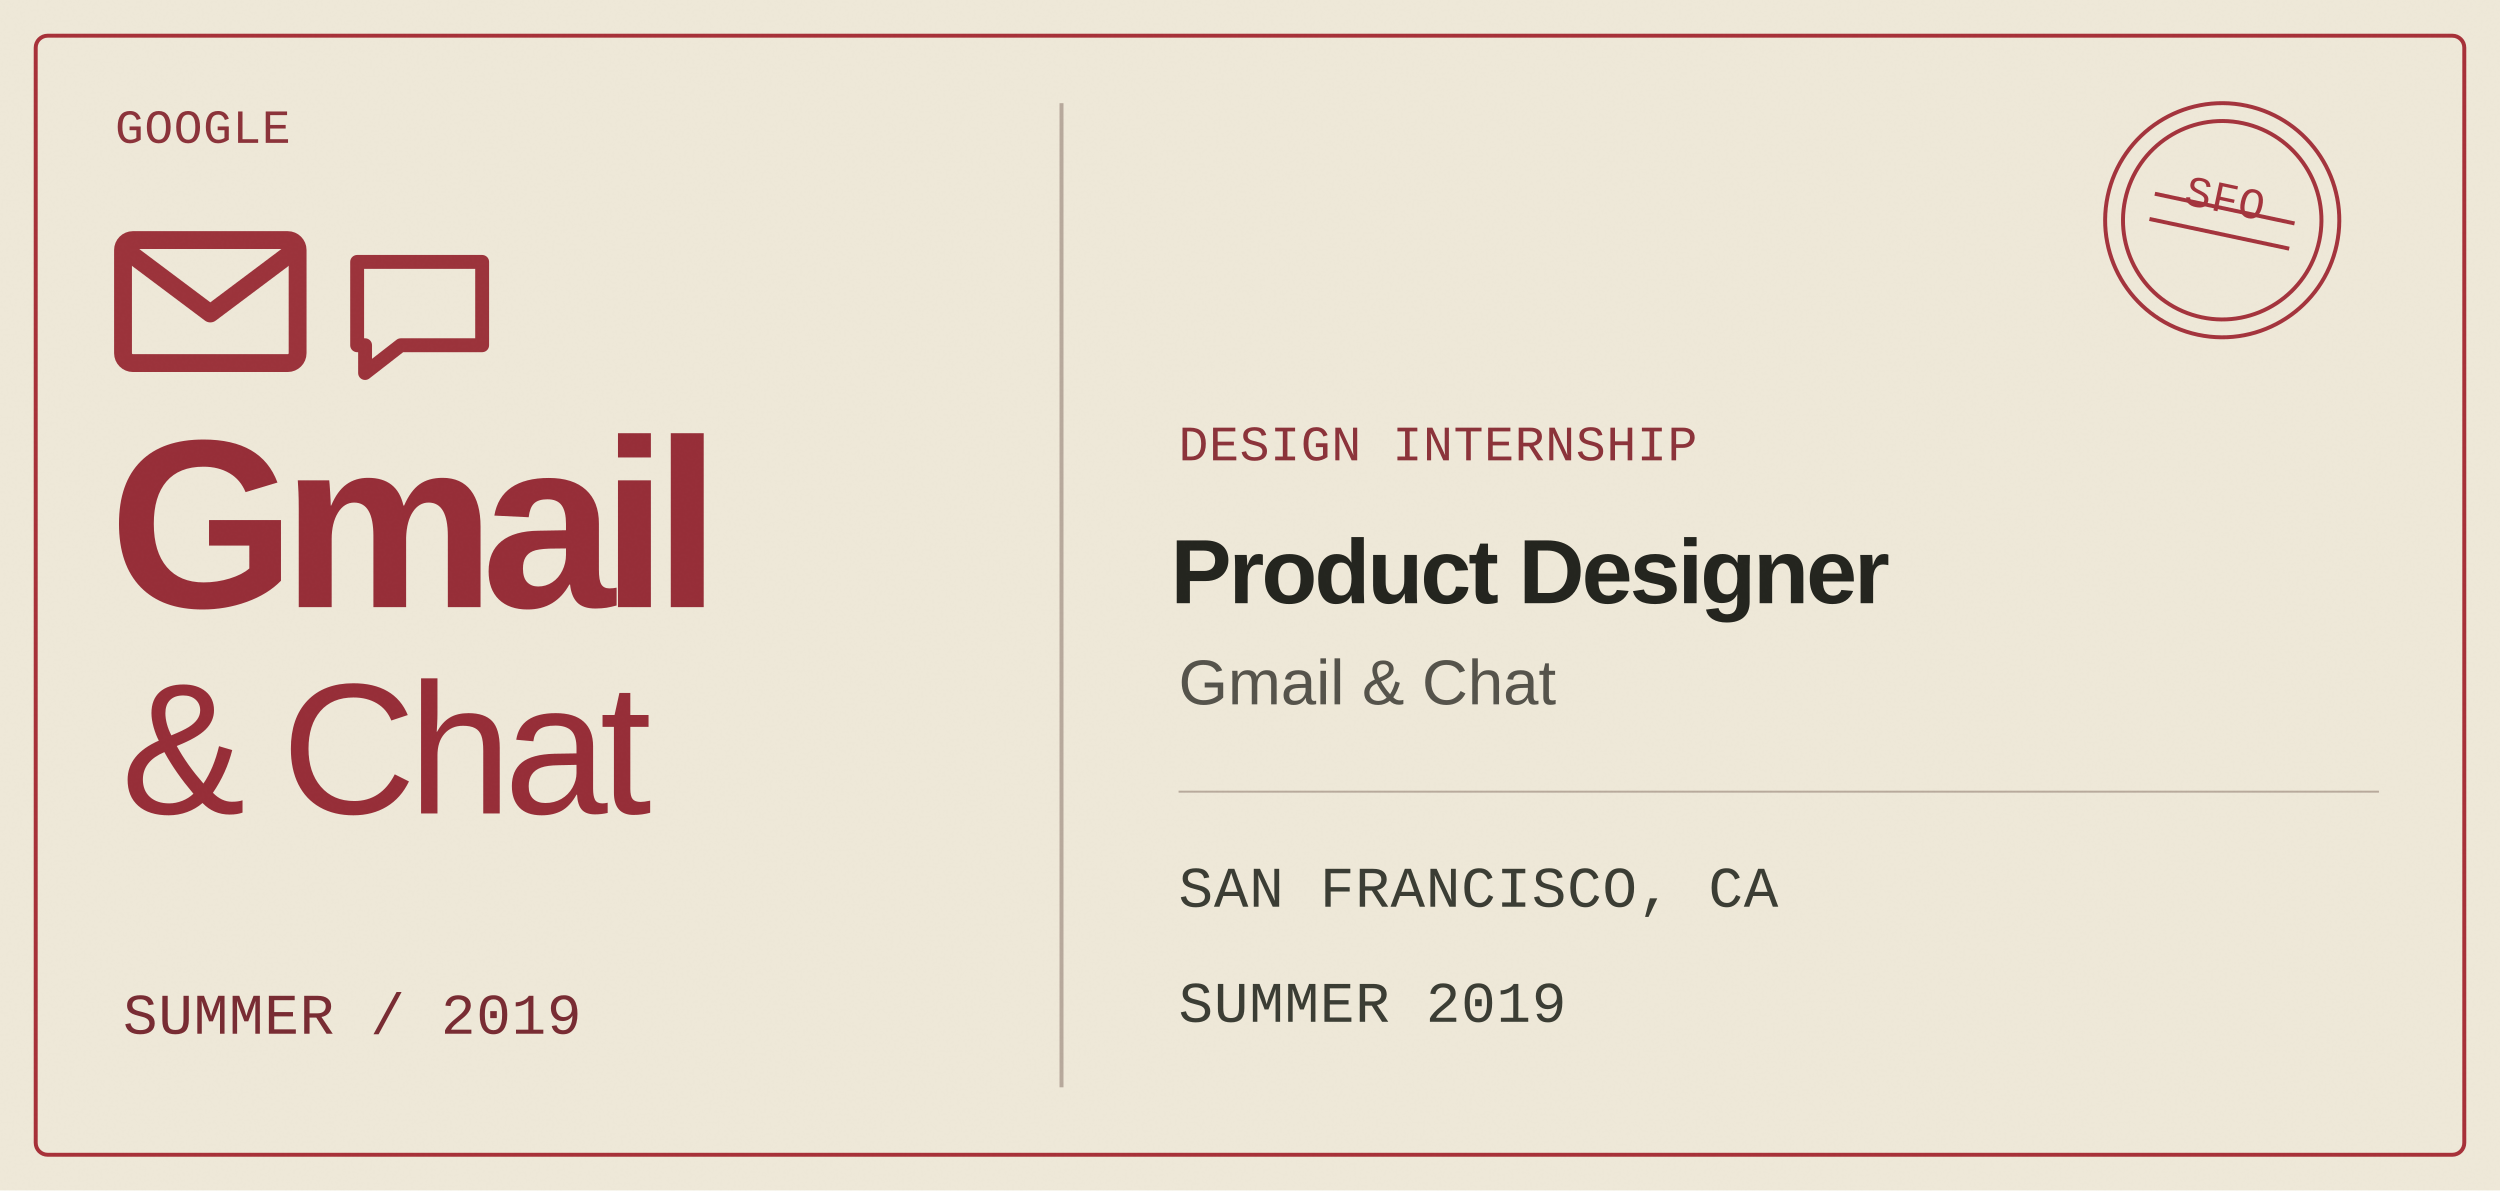
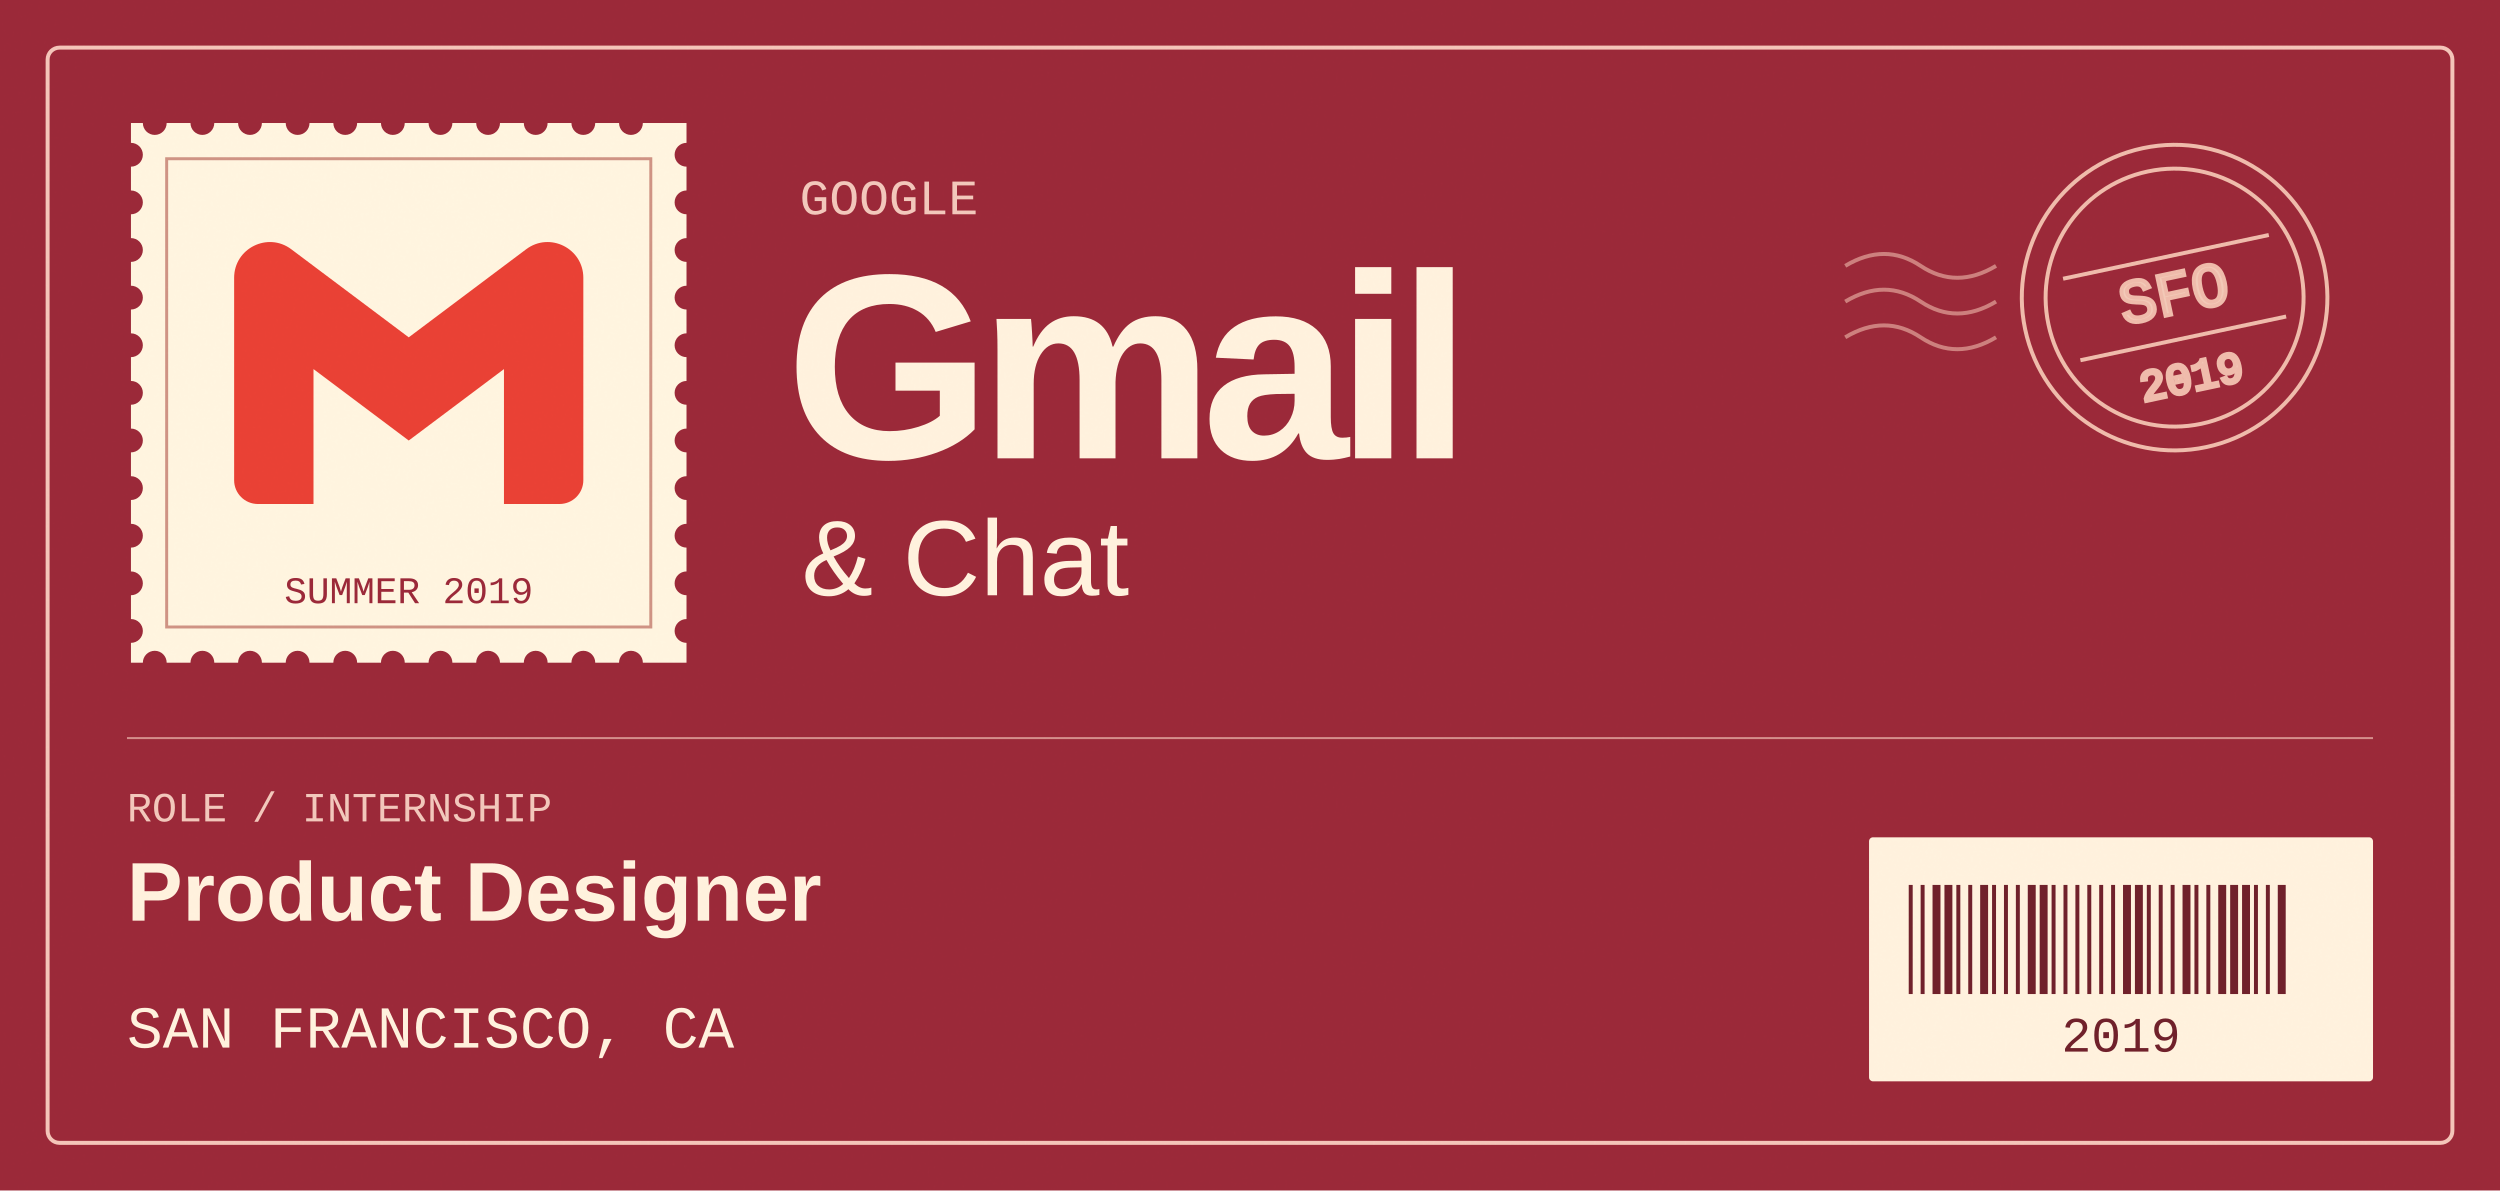
<svg xmlns="http://www.w3.org/2000/svg" width="1260" height="600" viewBox="0 0 1260 600" role="img" aria-labelledby="title desc">
  <defs>
-     <filter id="paper-grain" x="0" y="0" width="100%" height="100%">
-       <feTurbulence type="fractalNoise" baseFrequency=".72" numOctaves="2" seed="17" stitchTiles="stitch" />
+     <filter id="grain" x="0" y="0" width="100%" height="100%">
+       <feTurbulence type="fractalNoise" baseFrequency=".7" numOctaves="2" seed="21" stitchTiles="stitch" />
      <feColorMatrix type="saturate" values="0" />
    </filter>
  </defs>
-   <rect width="1260" height="600" fill="#ede7d7" />
-   <rect x="18" y="18" width="1224" height="564" rx="6" fill="none" stroke="#a63139" stroke-width="2" />
-   <path d="M535 52V548" stroke="#b6a89b" stroke-width="2" />
-   <text x="58" y="72" font-family="Courier New, monospace" font-size="24" font-weight="400" letter-spacing="0.4" fill="#8b333a">GOOGLE</text>
-   <g transform="translate(62 121)" fill="none" stroke="#9b333b" stroke-width="9" stroke-linecap="round" stroke-linejoin="round">
-     <rect width="88" height="62" rx="5" />
-     <path d="m4 7 40 30L84 7" />
-     <path d="M118 11h63v42h-41l-18 14V53h-4z" stroke-width="7" />
+   <rect width="1260" height="600" fill="#9b2939" />
+   <rect x="24" y="24" width="1212" height="552" rx="6" stroke="#f4c5b9" stroke-width="2" fill="none" />
+   <rect x="66" y="62" width="280" height="272" fill="#fff4df" />
+   <g fill="#9b2939">
+     <circle cx="78" cy="62" r="6" />
+     <circle cx="78" cy="334" r="6" />
+     <circle cx="102" cy="62" r="6" />
+     <circle cx="102" cy="334" r="6" />
+     <circle cx="126" cy="62" r="6" />
+     <circle cx="126" cy="334" r="6" />
+     <circle cx="150" cy="62" r="6" />
+     <circle cx="150" cy="334" r="6" />
+     <circle cx="174" cy="62" r="6" />
+     <circle cx="174" cy="334" r="6" />
+     <circle cx="198" cy="62" r="6" />
+     <circle cx="198" cy="334" r="6" />
+     <circle cx="222" cy="62" r="6" />
+     <circle cx="222" cy="334" r="6" />
+     <circle cx="246" cy="62" r="6" />
+     <circle cx="246" cy="334" r="6" />
+     <circle cx="270" cy="62" r="6" />
+     <circle cx="270" cy="334" r="6" />
+     <circle cx="294" cy="62" r="6" />
+     <circle cx="294" cy="334" r="6" />
+     <circle cx="318" cy="62" r="6" />
+     <circle cx="318" cy="334" r="6" />
+     <circle cx="66" cy="78" r="6" />
+     <circle cx="346" cy="78" r="6" />
+     <circle cx="66" cy="102" r="6" />
+     <circle cx="346" cy="102" r="6" />
+     <circle cx="66" cy="126" r="6" />
+     <circle cx="346" cy="126" r="6" />
+     <circle cx="66" cy="150" r="6" />
+     <circle cx="346" cy="150" r="6" />
+     <circle cx="66" cy="174" r="6" />
+     <circle cx="346" cy="174" r="6" />
+     <circle cx="66" cy="198" r="6" />
+     <circle cx="346" cy="198" r="6" />
+     <circle cx="66" cy="222" r="6" />
+     <circle cx="346" cy="222" r="6" />
+     <circle cx="66" cy="246" r="6" />
+     <circle cx="346" cy="246" r="6" />
+     <circle cx="66" cy="270" r="6" />
+     <circle cx="346" cy="270" r="6" />
+     <circle cx="66" cy="294" r="6" />
+     <circle cx="346" cy="294" r="6" />
+     <circle cx="66" cy="318" r="6" />
+     <circle cx="346" cy="318" r="6" />
  </g>
-   <text x="55" y="306" font-family="Arial, Helvetica, sans-serif" font-size="121" font-weight="700" letter-spacing="-7" fill="#962e38">Gmail</text>
-   <text x="61" y="410" font-family="Arial, Helvetica, sans-serif" font-size="94" font-weight="400" letter-spacing="-4" fill="#962e38">&amp; Chat</text>
-   <text x="62" y="521" font-family="Courier New, monospace" font-size="29" font-weight="400" letter-spacing="0.4" fill="#782c33">SUMMER / 2019</text>
-   <g transform="translate(1120 111) rotate(12)" fill="none" stroke="#a3343d" stroke-width="2">
-     <circle r="59" />
-     <circle r="50" />
-     <path d="M-36-6H36M-36 7H36" />
+   <rect x="84" y="80" width="244" height="236" fill="none" stroke="#cf9384" stroke-width="1.5" />
+   <svg x="118" y="100" width="176" height="176" viewBox="0 0 24 24" fill="#e94135">
+     <path d="M24 5.457v13.909c0 .904-.732 1.636-1.636 1.636h-3.819V11.73L12 16.64l-6.545-4.91v9.273H1.636A1.636 1.636 0 0 1 0 19.366V5.457c0-2.023 2.309-3.178 3.927-1.964L5.455 4.64 12 9.548l6.545-4.91 1.528-1.145C21.69 2.28 24 3.434 24 5.457z" />
+   </svg>
+   <text x="206" y="304" font-family="Courier New, monospace" font-size="19" fill="#9b2939" text-anchor="middle">SUMMER 2019</text>
+   <text x="403" y="108" font-family="Courier New, monospace" font-size="25" fill="#f2c7bb">GOOGLE</text>
+   <text x="396" y="231" font-family="Arial, Helvetica, sans-serif" font-size="133" fill="#fff1dd" font-weight="700" letter-spacing="-6">Gmail</text>
+   <text x="404" y="300" font-family="Arial, Helvetica, sans-serif" font-size="54" fill="#fff1dd">&amp; Chat</text>
+   <g transform="translate(1096 150) rotate(-12)" stroke="#efbbab" stroke-width="2" fill="none">
+     <circle r="77" />
+     <circle r="65" />
+     <path d="M-53-21H53M-53 21H53" />
+     <text x="0" y="8" font-family="Courier New, monospace" font-size="31" fill="#f2c9b7" text-anchor="middle">SFO</text>
+     <text x="0" y="48" font-family="Courier New, monospace" font-size="22" fill="#f2c9b7" text-anchor="middle">2019</text>
  </g>
-   <text x="1120" y="107" font-family="Courier New, monospace" font-size="22" font-weight="400" letter-spacing="0.4" fill="#a3343d" text-anchor="middle" transform="rotate(12 1120 107)">SFO</text>
-   <text x="594" y="232" font-family="Courier New, monospace" font-size="25" font-weight="400" letter-spacing="0.4" fill="#8b333a">DESIGN INTERNSHIP</text>
-   <text x="590" y="304" font-family="Arial, Helvetica, sans-serif" font-size="46" font-weight="700" letter-spacing="-1.4" fill="#24251f">Product Designer</text>
-   <text x="594" y="355" font-family="Arial, Helvetica, sans-serif" font-size="32" font-weight="400" letter-spacing="0" fill="#55534b">Gmail &amp; Chat</text>
-   <path d="M594 399H1199" stroke="#b7a99b" />
-   <text x="594" y="457" font-family="Courier New, monospace" font-size="29" font-weight="400" letter-spacing="0.4" fill="#3b3d34">SAN FRANCISCO, CA</text>
-   <text x="594" y="515" font-family="Courier New, monospace" font-size="29" font-weight="400" letter-spacing="0.4" fill="#3b3d34">SUMMER 2019</text>
-   <rect width="1260" height="600" filter="url(#paper-grain)" opacity=".045" style="mix-blend-mode:soft-light" />
+   <g stroke="#efbbab" stroke-width="2" fill="none" opacity=".6">
+     <path d="M930 134q20-12 38 0t38 0M930 152q20-12 38 0t38 0M930 170q20-12 38 0t38 0" />
+   </g>
+   <path d="M64 372H1196" stroke="#f4c5b9" opacity=".65" />
+   <text x="64" y="414" font-family="Courier New, monospace" font-size="21" fill="#f2c7bb">ROLE / INTERNSHIP</text>
+   <text x="64" y="464" font-family="Arial, Helvetica, sans-serif" font-size="42" fill="#fff1dd" font-weight="700">Product Designer</text>
+   <text x="64" y="528" font-family="Courier New, monospace" font-size="30" fill="#fff1dd">SAN FRANCISCO, CA</text>
+   <rect x="942" y="422" width="254" height="123" fill="#fff1dd" rx="2" />
+   <g fill="#70212b">
+     <rect x="962" y="446" width="2" height="55" />
+     <rect x="968" y="446" width="2" height="55" />
+     <rect x="974" y="446" width="4" height="55" />
+     <rect x="980" y="446" width="4" height="55" />
+     <rect x="986" y="446" width="2" height="55" />
+     <rect x="992" y="446" width="2" height="55" />
+     <rect x="998" y="446" width="4" height="55" />
+     <rect x="1004" y="446" width="2" height="55" />
+     <rect x="1010" y="446" width="2" height="55" />
+     <rect x="1016" y="446" width="2" height="55" />
+     <rect x="1022" y="446" width="4" height="55" />
+     <rect x="1028" y="446" width="4" height="55" />
+     <rect x="1034" y="446" width="2" height="55" />
+     <rect x="1040" y="446" width="2" height="55" />
+     <rect x="1046" y="446" width="2" height="55" />
+     <rect x="1052" y="446" width="2" height="55" />
+     <rect x="1058" y="446" width="2" height="55" />
+     <rect x="1064" y="446" width="2" height="55" />
+     <rect x="1070" y="446" width="4" height="55" />
+     <rect x="1076" y="446" width="4" height="55" />
+     <rect x="1082" y="446" width="2" height="55" />
+     <rect x="1088" y="446" width="2" height="55" />
+     <rect x="1094" y="446" width="2" height="55" />
+     <rect x="1100" y="446" width="4" height="55" />
+     <rect x="1106" y="446" width="2" height="55" />
+     <rect x="1112" y="446" width="2" height="55" />
+     <rect x="1118" y="446" width="4" height="55" />
+     <rect x="1124" y="446" width="4" height="55" />
+     <rect x="1130" y="446" width="4" height="55" />
+     <rect x="1136" y="446" width="2" height="55" />
+     <rect x="1142" y="446" width="2" height="55" />
+     <rect x="1148" y="446" width="4" height="55" />
+   </g>
+   <text x="1069" y="530" font-family="Courier New, monospace" font-size="25" fill="#70212b" text-anchor="middle">2019</text>
+   <rect width="1260" height="600" filter="url(#grain)" opacity=".025" style="mix-blend-mode:soft-light" />
</svg>
